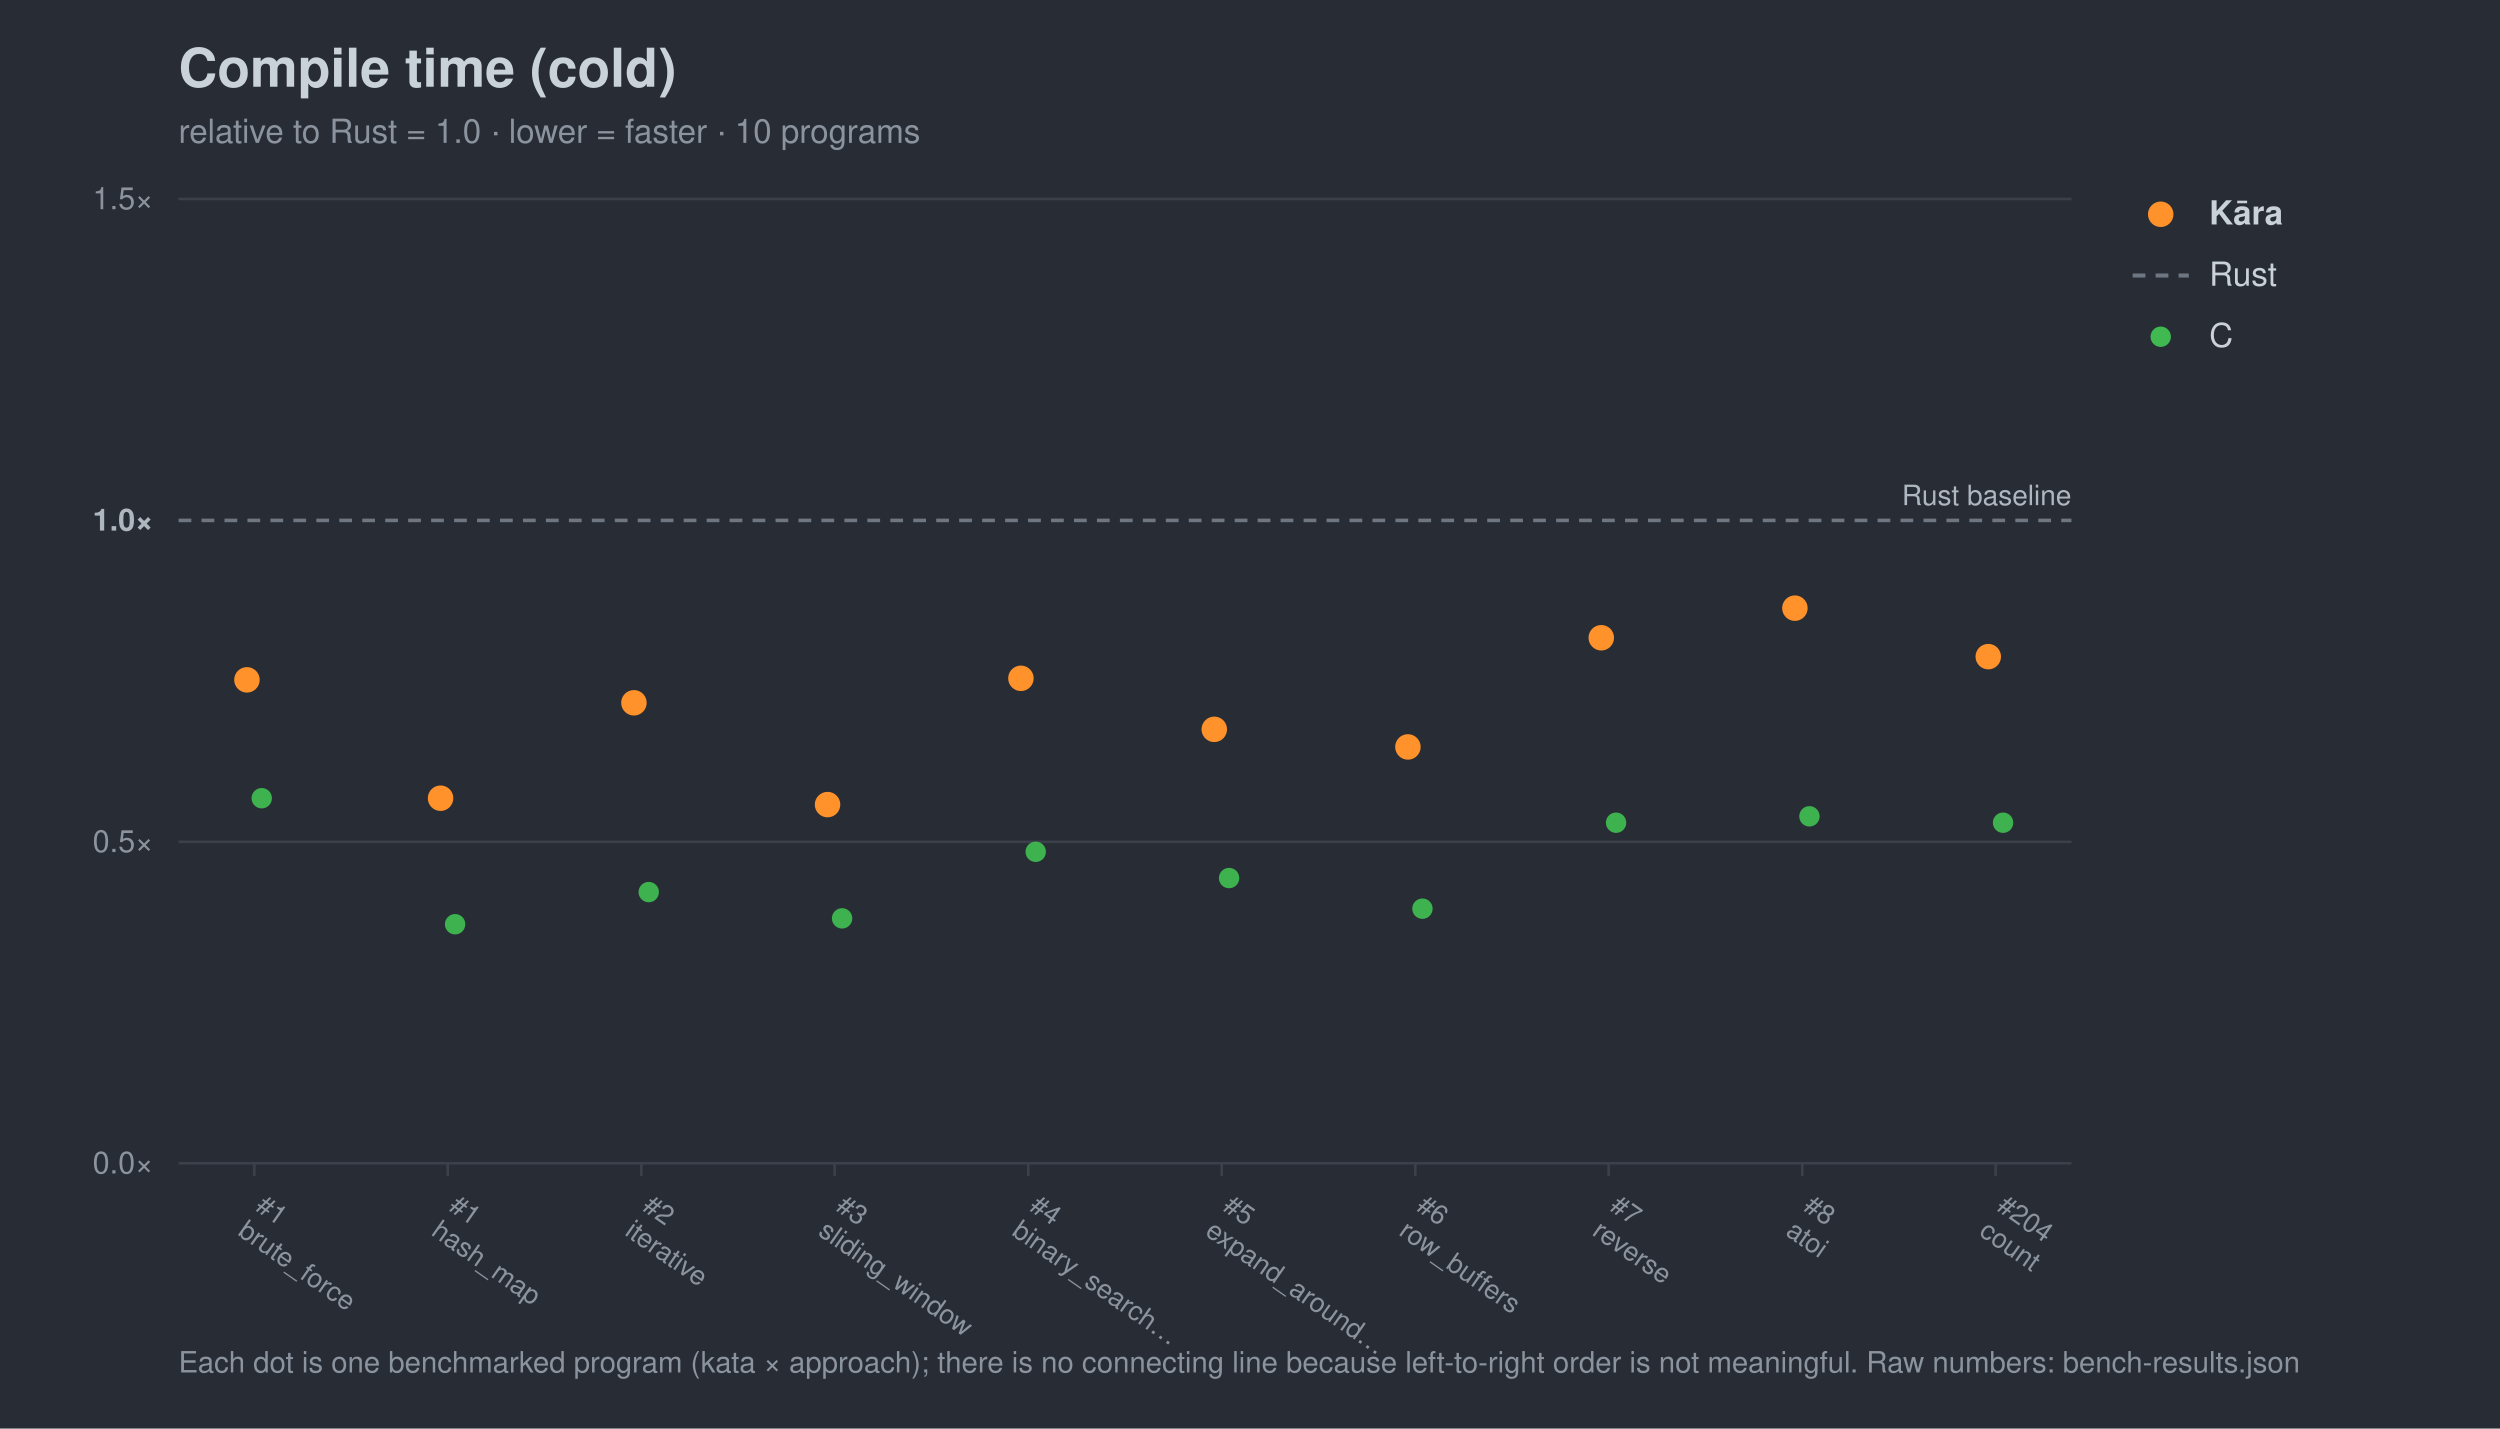
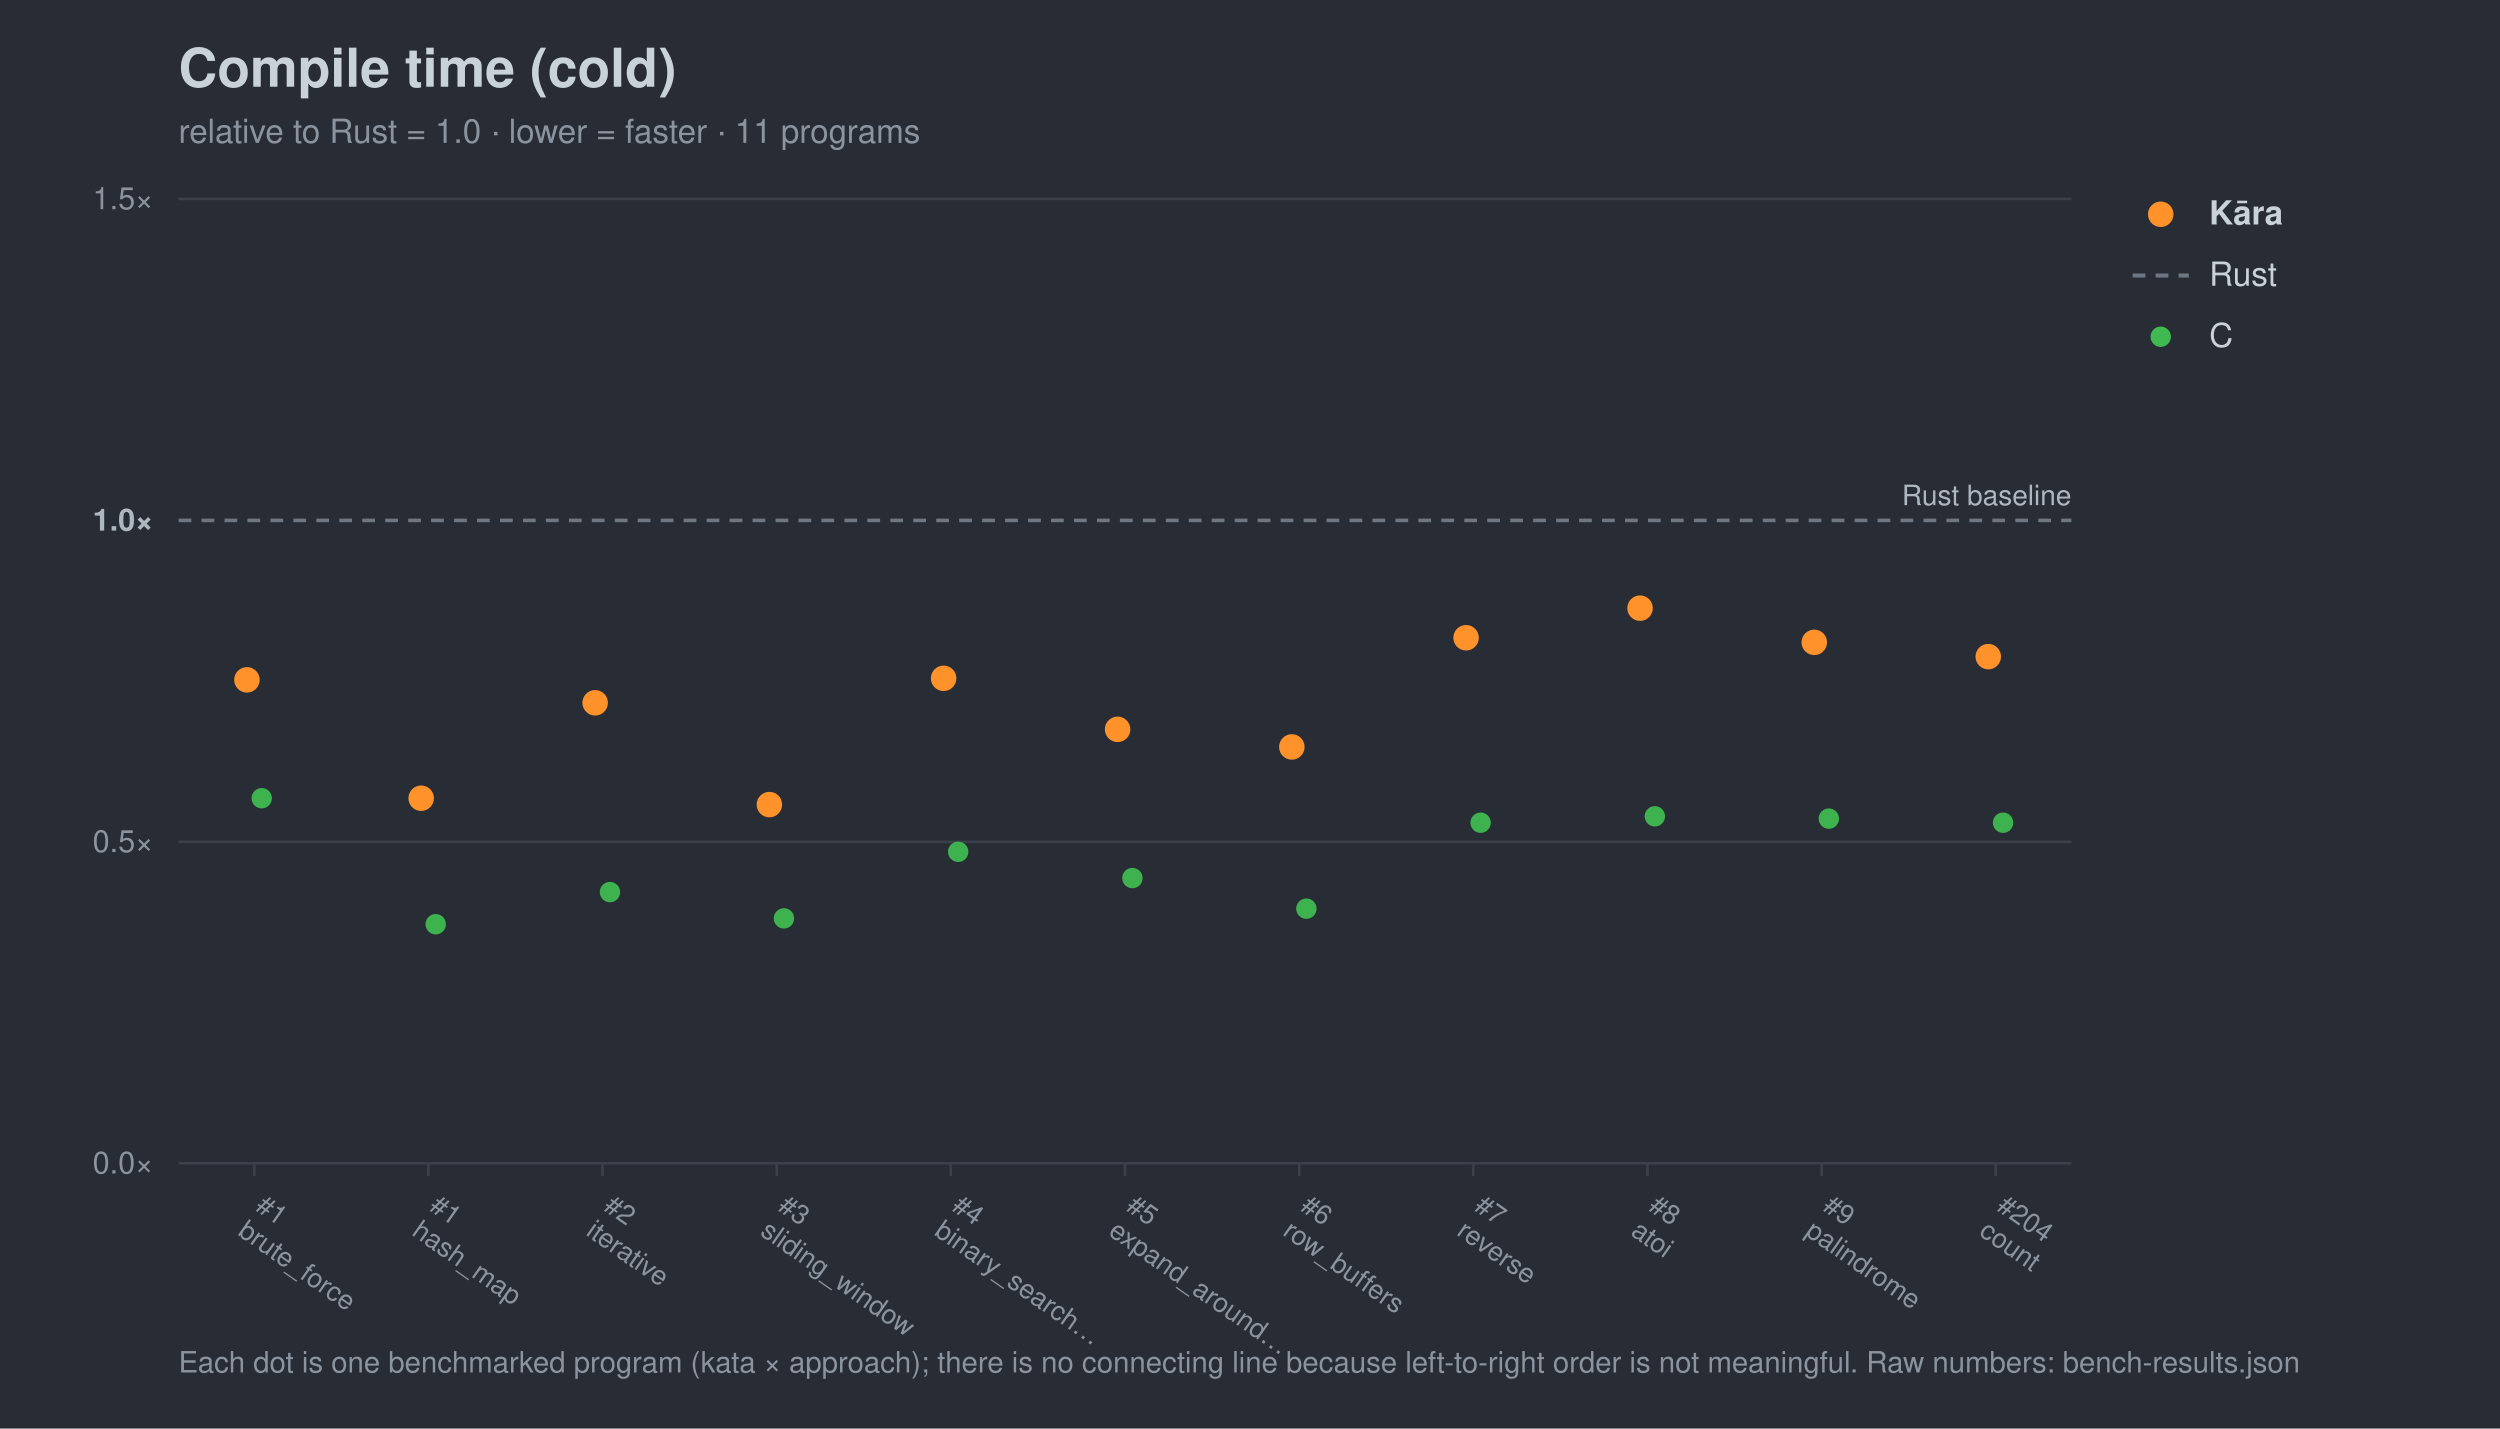
<svg xmlns="http://www.w3.org/2000/svg" width="980" height="560" viewBox="0 0 980 560" font-family="-apple-system,Segoe UI,Helvetica,Arial,sans-serif">
  <rect width="980" height="560" fill="#282c34" />
  <text x="70" y="34" font-size="21" font-weight="700" fill="#c9d1d9">Compile time (cold)</text>
-   <text x="70" y="56" font-size="13" fill="#8b949e">relative to Rust = 1.0 · lower = faster · 10 programs</text>
+   <text x="70" y="56" font-size="13" fill="#8b949e">relative to Rust = 1.0 · lower = faster · 11 programs</text>
  <line x1="70" y1="456.0" x2="812" y2="456.0" stroke="#3b414b" stroke-width="1" />
  <text x="60" y="460.0" font-size="12" text-anchor="end" fill="#8b949e">0.0×</text>
  <line x1="70" y1="330.0" x2="812" y2="330.0" stroke="#3b414b" stroke-width="1" />
  <text x="60" y="334.0" font-size="12" text-anchor="end" fill="#8b949e">0.5×</text>
  <line x1="70" y1="204.0" x2="812" y2="204.0" stroke="#6e7681" stroke-width="1.4" stroke-dasharray="5 4" />
  <text x="60" y="208.0" font-size="12" text-anchor="end" fill="#aeb6c0" font-weight="700">1.0×</text>
  <line x1="70" y1="78.0" x2="812" y2="78.0" stroke="#3b414b" stroke-width="1" />
  <text x="60" y="82.0" font-size="12" text-anchor="end" fill="#8b949e">1.5×</text>
  <text x="812" y="198.0" font-size="11" text-anchor="end" fill="#aeb6c0">Rust baseline</text>
  <line x1="99.7" y1="456" x2="99.7" y2="461" stroke="#3b414b" />
  <g transform="translate(99.7,474) rotate(35)">
    <text x="0" y="0" font-size="10.5" fill="#8b949e">#1</text>
    <text x="0" y="12" font-size="10.5" fill="#8b949e">brute_force</text>
  </g>
-   <line x1="175.5" y1="456" x2="175.5" y2="461" stroke="#3b414b" />
-   <g transform="translate(175.5,474) rotate(35)">
+   <line x1="167.9" y1="456" x2="167.9" y2="461" stroke="#3b414b" />
+   <g transform="translate(167.9,474) rotate(35)">
    <text x="0" y="0" font-size="10.5" fill="#8b949e">#1</text>
    <text x="0" y="12" font-size="10.5" fill="#8b949e">hash_map</text>
  </g>
-   <line x1="251.4" y1="456" x2="251.4" y2="461" stroke="#3b414b" />
-   <g transform="translate(251.4,474) rotate(35)">
+   <line x1="236.2" y1="456" x2="236.2" y2="461" stroke="#3b414b" />
+   <g transform="translate(236.2,474) rotate(35)">
    <text x="0" y="0" font-size="10.5" fill="#8b949e">#2</text>
    <text x="0" y="12" font-size="10.5" fill="#8b949e">iterative</text>
  </g>
-   <line x1="327.2" y1="456" x2="327.2" y2="461" stroke="#3b414b" />
-   <g transform="translate(327.2,474) rotate(35)">
+   <line x1="304.5" y1="456" x2="304.5" y2="461" stroke="#3b414b" />
+   <g transform="translate(304.5,474) rotate(35)">
    <text x="0" y="0" font-size="10.5" fill="#8b949e">#3</text>
    <text x="0" y="12" font-size="10.5" fill="#8b949e">sliding_window</text>
  </g>
-   <line x1="403.1" y1="456" x2="403.1" y2="461" stroke="#3b414b" />
-   <g transform="translate(403.1,474) rotate(35)">
+   <line x1="372.7" y1="456" x2="372.7" y2="461" stroke="#3b414b" />
+   <g transform="translate(372.7,474) rotate(35)">
    <text x="0" y="0" font-size="10.5" fill="#8b949e">#4</text>
    <text x="0" y="12" font-size="10.5" fill="#8b949e">binary_search…</text>
  </g>
-   <line x1="478.9" y1="456" x2="478.9" y2="461" stroke="#3b414b" />
-   <g transform="translate(478.9,474) rotate(35)">
+   <line x1="441.0" y1="456" x2="441.0" y2="461" stroke="#3b414b" />
+   <g transform="translate(441.0,474) rotate(35)">
    <text x="0" y="0" font-size="10.5" fill="#8b949e">#5</text>
    <text x="0" y="12" font-size="10.5" fill="#8b949e">expand_around…</text>
  </g>
-   <line x1="554.8" y1="456" x2="554.8" y2="461" stroke="#3b414b" />
-   <g transform="translate(554.8,474) rotate(35)">
+   <line x1="509.3" y1="456" x2="509.3" y2="461" stroke="#3b414b" />
+   <g transform="translate(509.3,474) rotate(35)">
    <text x="0" y="0" font-size="10.5" fill="#8b949e">#6</text>
    <text x="0" y="12" font-size="10.5" fill="#8b949e">row_buffers</text>
  </g>
-   <line x1="630.6" y1="456" x2="630.6" y2="461" stroke="#3b414b" />
-   <g transform="translate(630.6,474) rotate(35)">
+   <line x1="577.5" y1="456" x2="577.5" y2="461" stroke="#3b414b" />
+   <g transform="translate(577.5,474) rotate(35)">
    <text x="0" y="0" font-size="10.5" fill="#8b949e">#7</text>
    <text x="0" y="12" font-size="10.5" fill="#8b949e">reverse</text>
  </g>
-   <line x1="706.5" y1="456" x2="706.5" y2="461" stroke="#3b414b" />
-   <g transform="translate(706.5,474) rotate(35)">
+   <line x1="645.8" y1="456" x2="645.8" y2="461" stroke="#3b414b" />
+   <g transform="translate(645.8,474) rotate(35)">
    <text x="0" y="0" font-size="10.5" fill="#8b949e">#8</text>
    <text x="0" y="12" font-size="10.5" fill="#8b949e">atoi</text>
+   </g>
+   <line x1="714.1" y1="456" x2="714.1" y2="461" stroke="#3b414b" />
+   <g transform="translate(714.1,474) rotate(35)">
+     <text x="0" y="0" font-size="10.5" fill="#8b949e">#9</text>
+     <text x="0" y="12" font-size="10.5" fill="#8b949e">palindrome</text>
  </g>
  <line x1="782.3" y1="456" x2="782.3" y2="461" stroke="#3b414b" />
  <g transform="translate(782.3,474) rotate(35)">
    <text x="0" y="0" font-size="10.5" fill="#8b949e">#204</text>
    <text x="0" y="12" font-size="10.5" fill="#8b949e">count</text>
  </g>
  <circle cx="102.6" cy="312.9" r="4.0" fill="#3fb950" opacity="0.95" />
-   <circle cx="178.4" cy="362.3" r="4.0" fill="#3fb950" opacity="0.95" />
-   <circle cx="254.3" cy="349.7" r="4.0" fill="#3fb950" opacity="0.95" />
-   <circle cx="330.1" cy="360.0" r="4.0" fill="#3fb950" opacity="0.95" />
-   <circle cx="406.0" cy="333.9" r="4.0" fill="#3fb950" opacity="0.95" />
-   <circle cx="481.8" cy="344.2" r="4.0" fill="#3fb950" opacity="0.95" />
-   <circle cx="557.6" cy="356.2" r="4.0" fill="#3fb950" opacity="0.95" />
-   <circle cx="633.5" cy="322.5" r="4.0" fill="#3fb950" opacity="0.95" />
-   <circle cx="709.3" cy="320.0" r="4.0" fill="#3fb950" opacity="0.95" />
+   <circle cx="170.8" cy="362.3" r="4.0" fill="#3fb950" opacity="0.95" />
+   <circle cx="239.1" cy="349.7" r="4.0" fill="#3fb950" opacity="0.95" />
+   <circle cx="307.3" cy="360.0" r="4.0" fill="#3fb950" opacity="0.95" />
+   <circle cx="375.6" cy="333.9" r="4.0" fill="#3fb950" opacity="0.95" />
+   <circle cx="443.9" cy="344.2" r="4.0" fill="#3fb950" opacity="0.95" />
+   <circle cx="512.1" cy="356.2" r="4.0" fill="#3fb950" opacity="0.95" />
+   <circle cx="580.4" cy="322.5" r="4.0" fill="#3fb950" opacity="0.95" />
+   <circle cx="648.7" cy="320.0" r="4.0" fill="#3fb950" opacity="0.95" />
+   <circle cx="716.9" cy="320.9" r="4.0" fill="#3fb950" opacity="0.95" />
  <circle cx="785.2" cy="322.5" r="4.0" fill="#3fb950" opacity="0.95" />
  <circle cx="96.8" cy="266.5" r="5.0" fill="#ff922b" opacity="1.0" />
-   <circle cx="172.7" cy="312.9" r="5.0" fill="#ff922b" opacity="1.0" />
-   <circle cx="248.5" cy="275.5" r="5.0" fill="#ff922b" opacity="1.0" />
-   <circle cx="324.4" cy="315.4" r="5.0" fill="#ff922b" opacity="1.0" />
-   <circle cx="400.2" cy="265.9" r="5.0" fill="#ff922b" opacity="1.0" />
-   <circle cx="476.0" cy="285.9" r="5.0" fill="#ff922b" opacity="1.0" />
-   <circle cx="551.9" cy="292.8" r="5.0" fill="#ff922b" opacity="1.0" />
-   <circle cx="627.7" cy="250.0" r="5.0" fill="#ff922b" opacity="1.0" />
-   <circle cx="703.6" cy="238.4" r="5.0" fill="#ff922b" opacity="1.0" />
+   <circle cx="165.1" cy="312.9" r="5.0" fill="#ff922b" opacity="1.0" />
+   <circle cx="233.3" cy="275.5" r="5.0" fill="#ff922b" opacity="1.0" />
+   <circle cx="301.6" cy="315.4" r="5.0" fill="#ff922b" opacity="1.0" />
+   <circle cx="369.9" cy="265.9" r="5.0" fill="#ff922b" opacity="1.0" />
+   <circle cx="438.1" cy="285.9" r="5.0" fill="#ff922b" opacity="1.0" />
+   <circle cx="506.4" cy="292.8" r="5.0" fill="#ff922b" opacity="1.0" />
+   <circle cx="574.7" cy="250.0" r="5.0" fill="#ff922b" opacity="1.0" />
+   <circle cx="642.9" cy="238.4" r="5.0" fill="#ff922b" opacity="1.0" />
+   <circle cx="711.2" cy="251.8" r="5.0" fill="#ff922b" opacity="1.0" />
  <circle cx="779.4" cy="257.4" r="5.0" fill="#ff922b" opacity="1.0" />
  <circle cx="847" cy="84" r="5" fill="#ff922b" />
  <text x="866" y="88" font-size="13" fill="#c9d1d9" font-weight="700">Kāra</text>
  <line x1="836" y1="108" x2="858" y2="108" stroke="#6e7681" stroke-width="1.6" stroke-dasharray="5 4" />
  <text x="866" y="112" font-size="13" fill="#c9d1d9" font-weight="400">Rust</text>
  <circle cx="847" cy="132" r="4" fill="#3fb950" />
  <text x="866" y="136" font-size="13" fill="#c9d1d9" font-weight="400">C</text>
  <text x="70" y="538" font-size="11.5" fill="#8b949e">Each dot is one benchmarked program (kata × approach); there is no connecting line because left-to-right order is not meaningful. Raw numbers: bench-results.json</text>
</svg>
